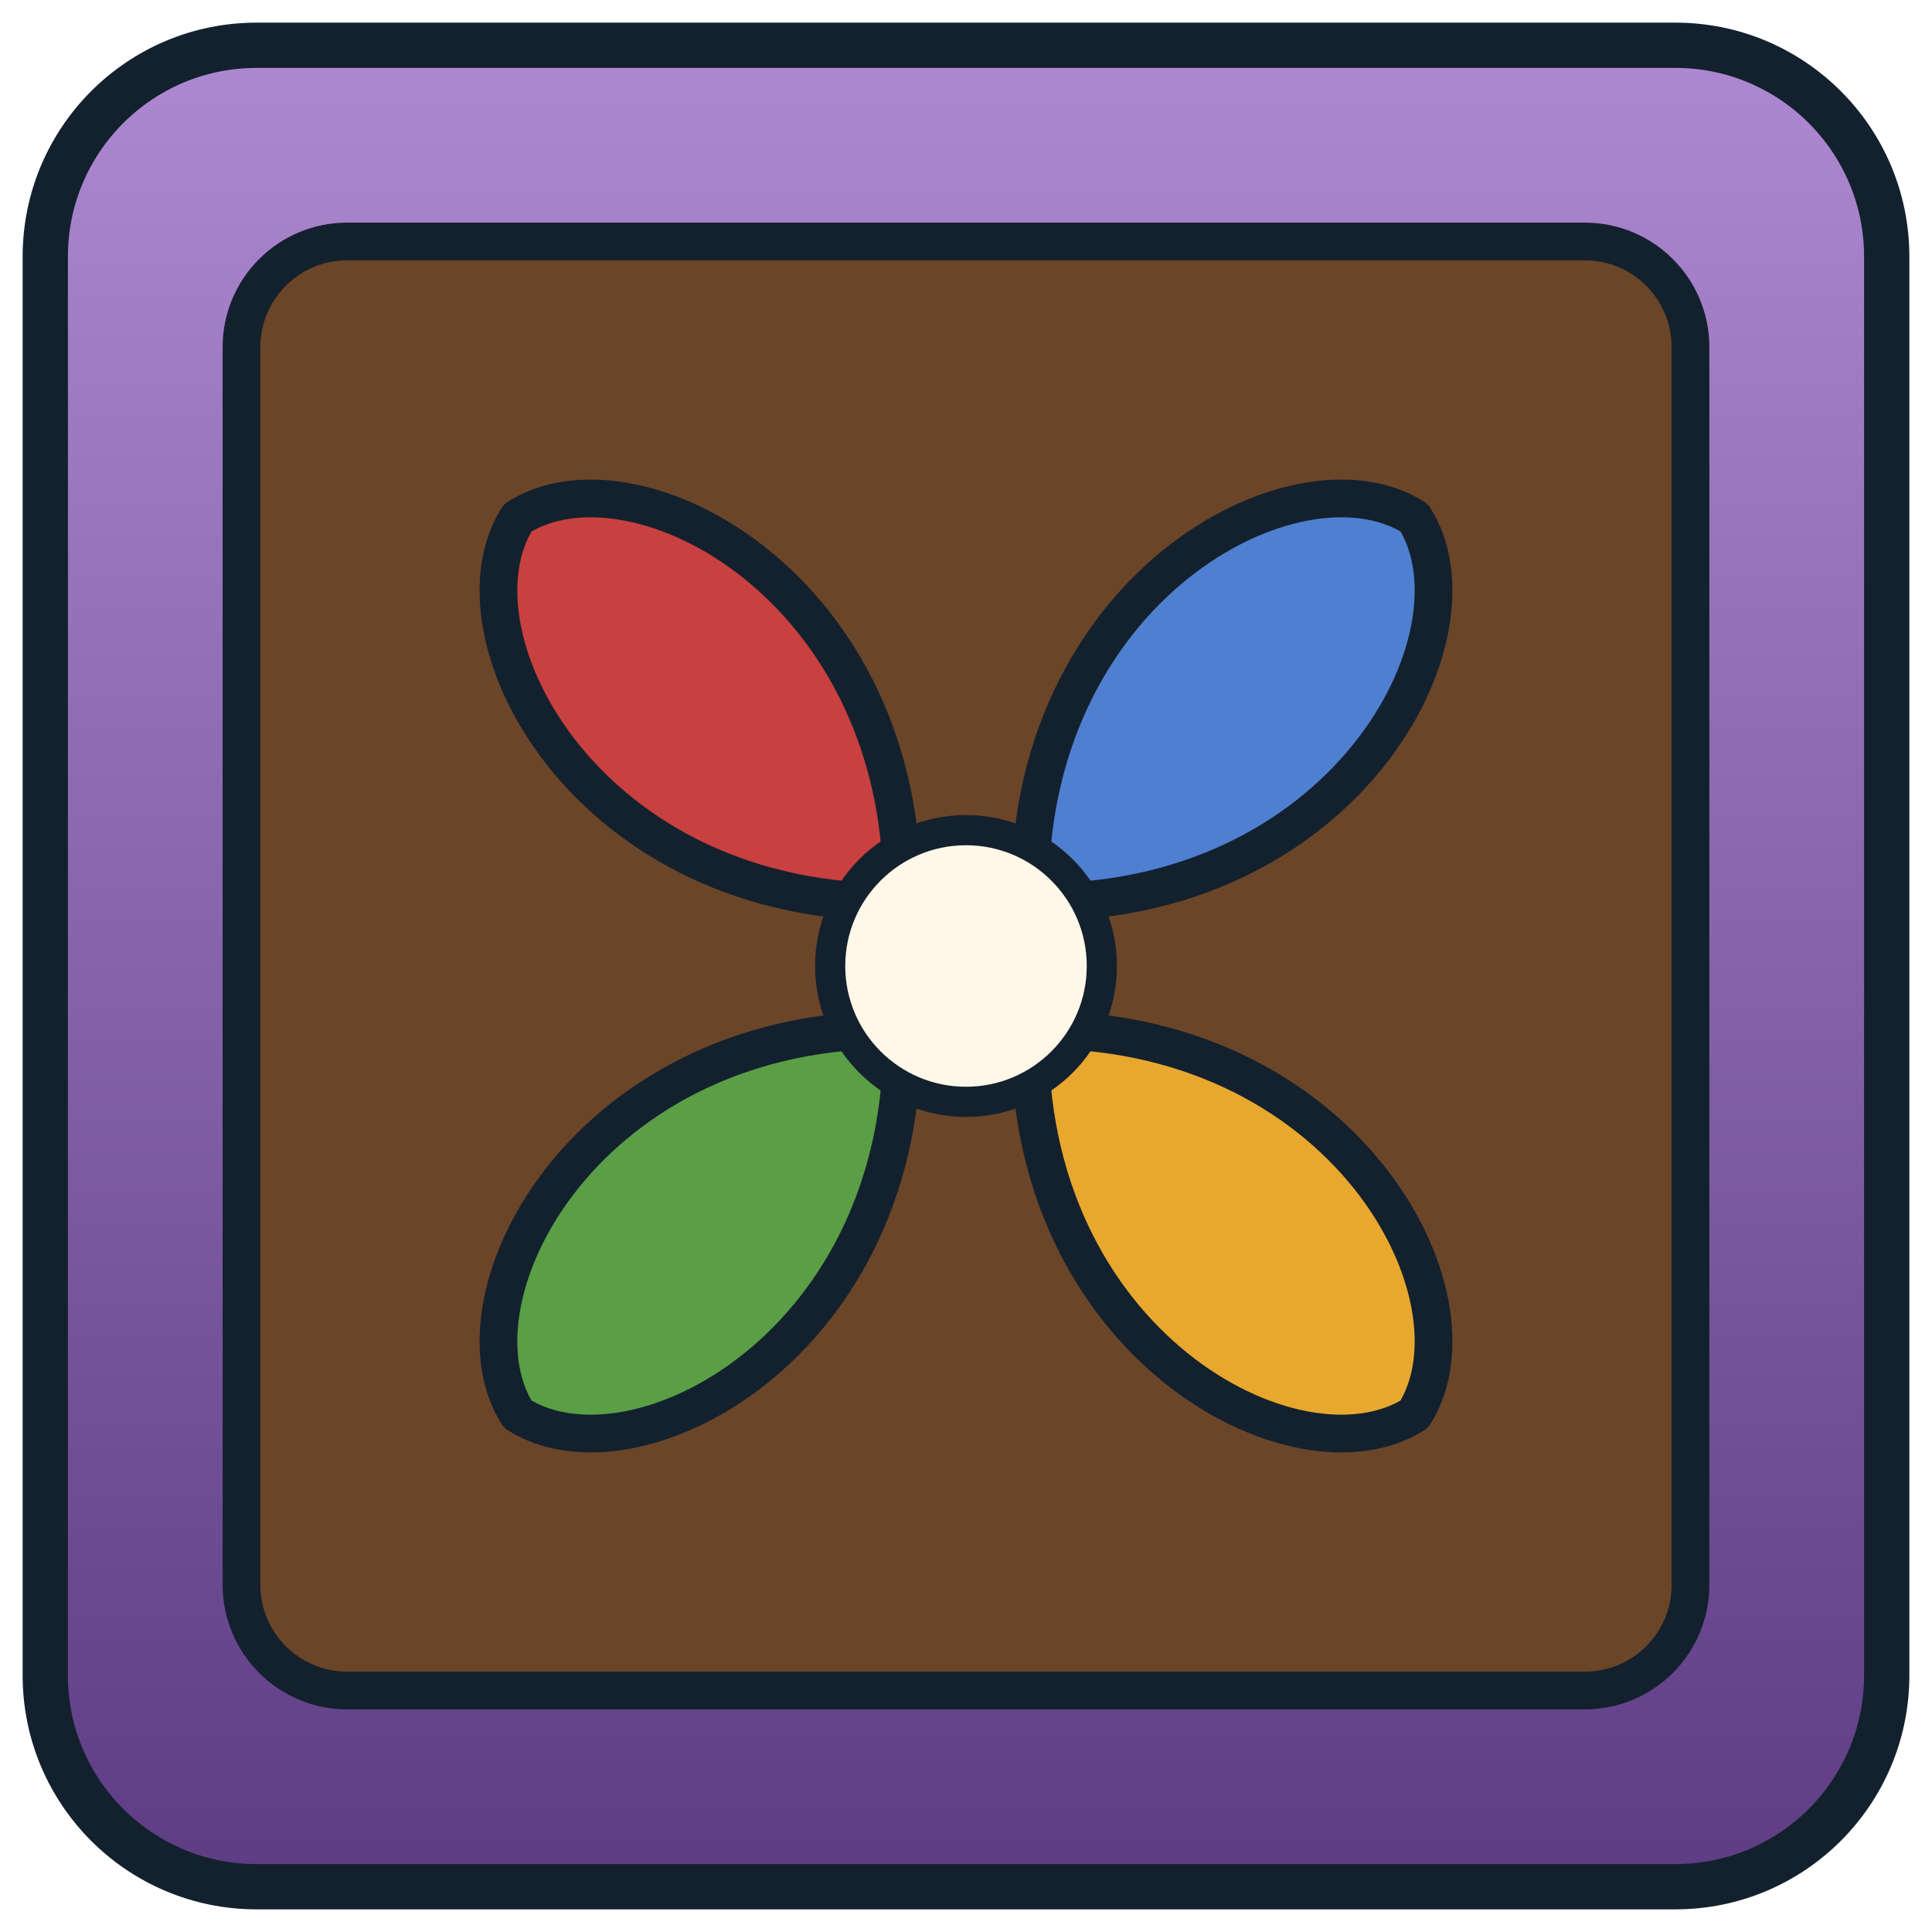
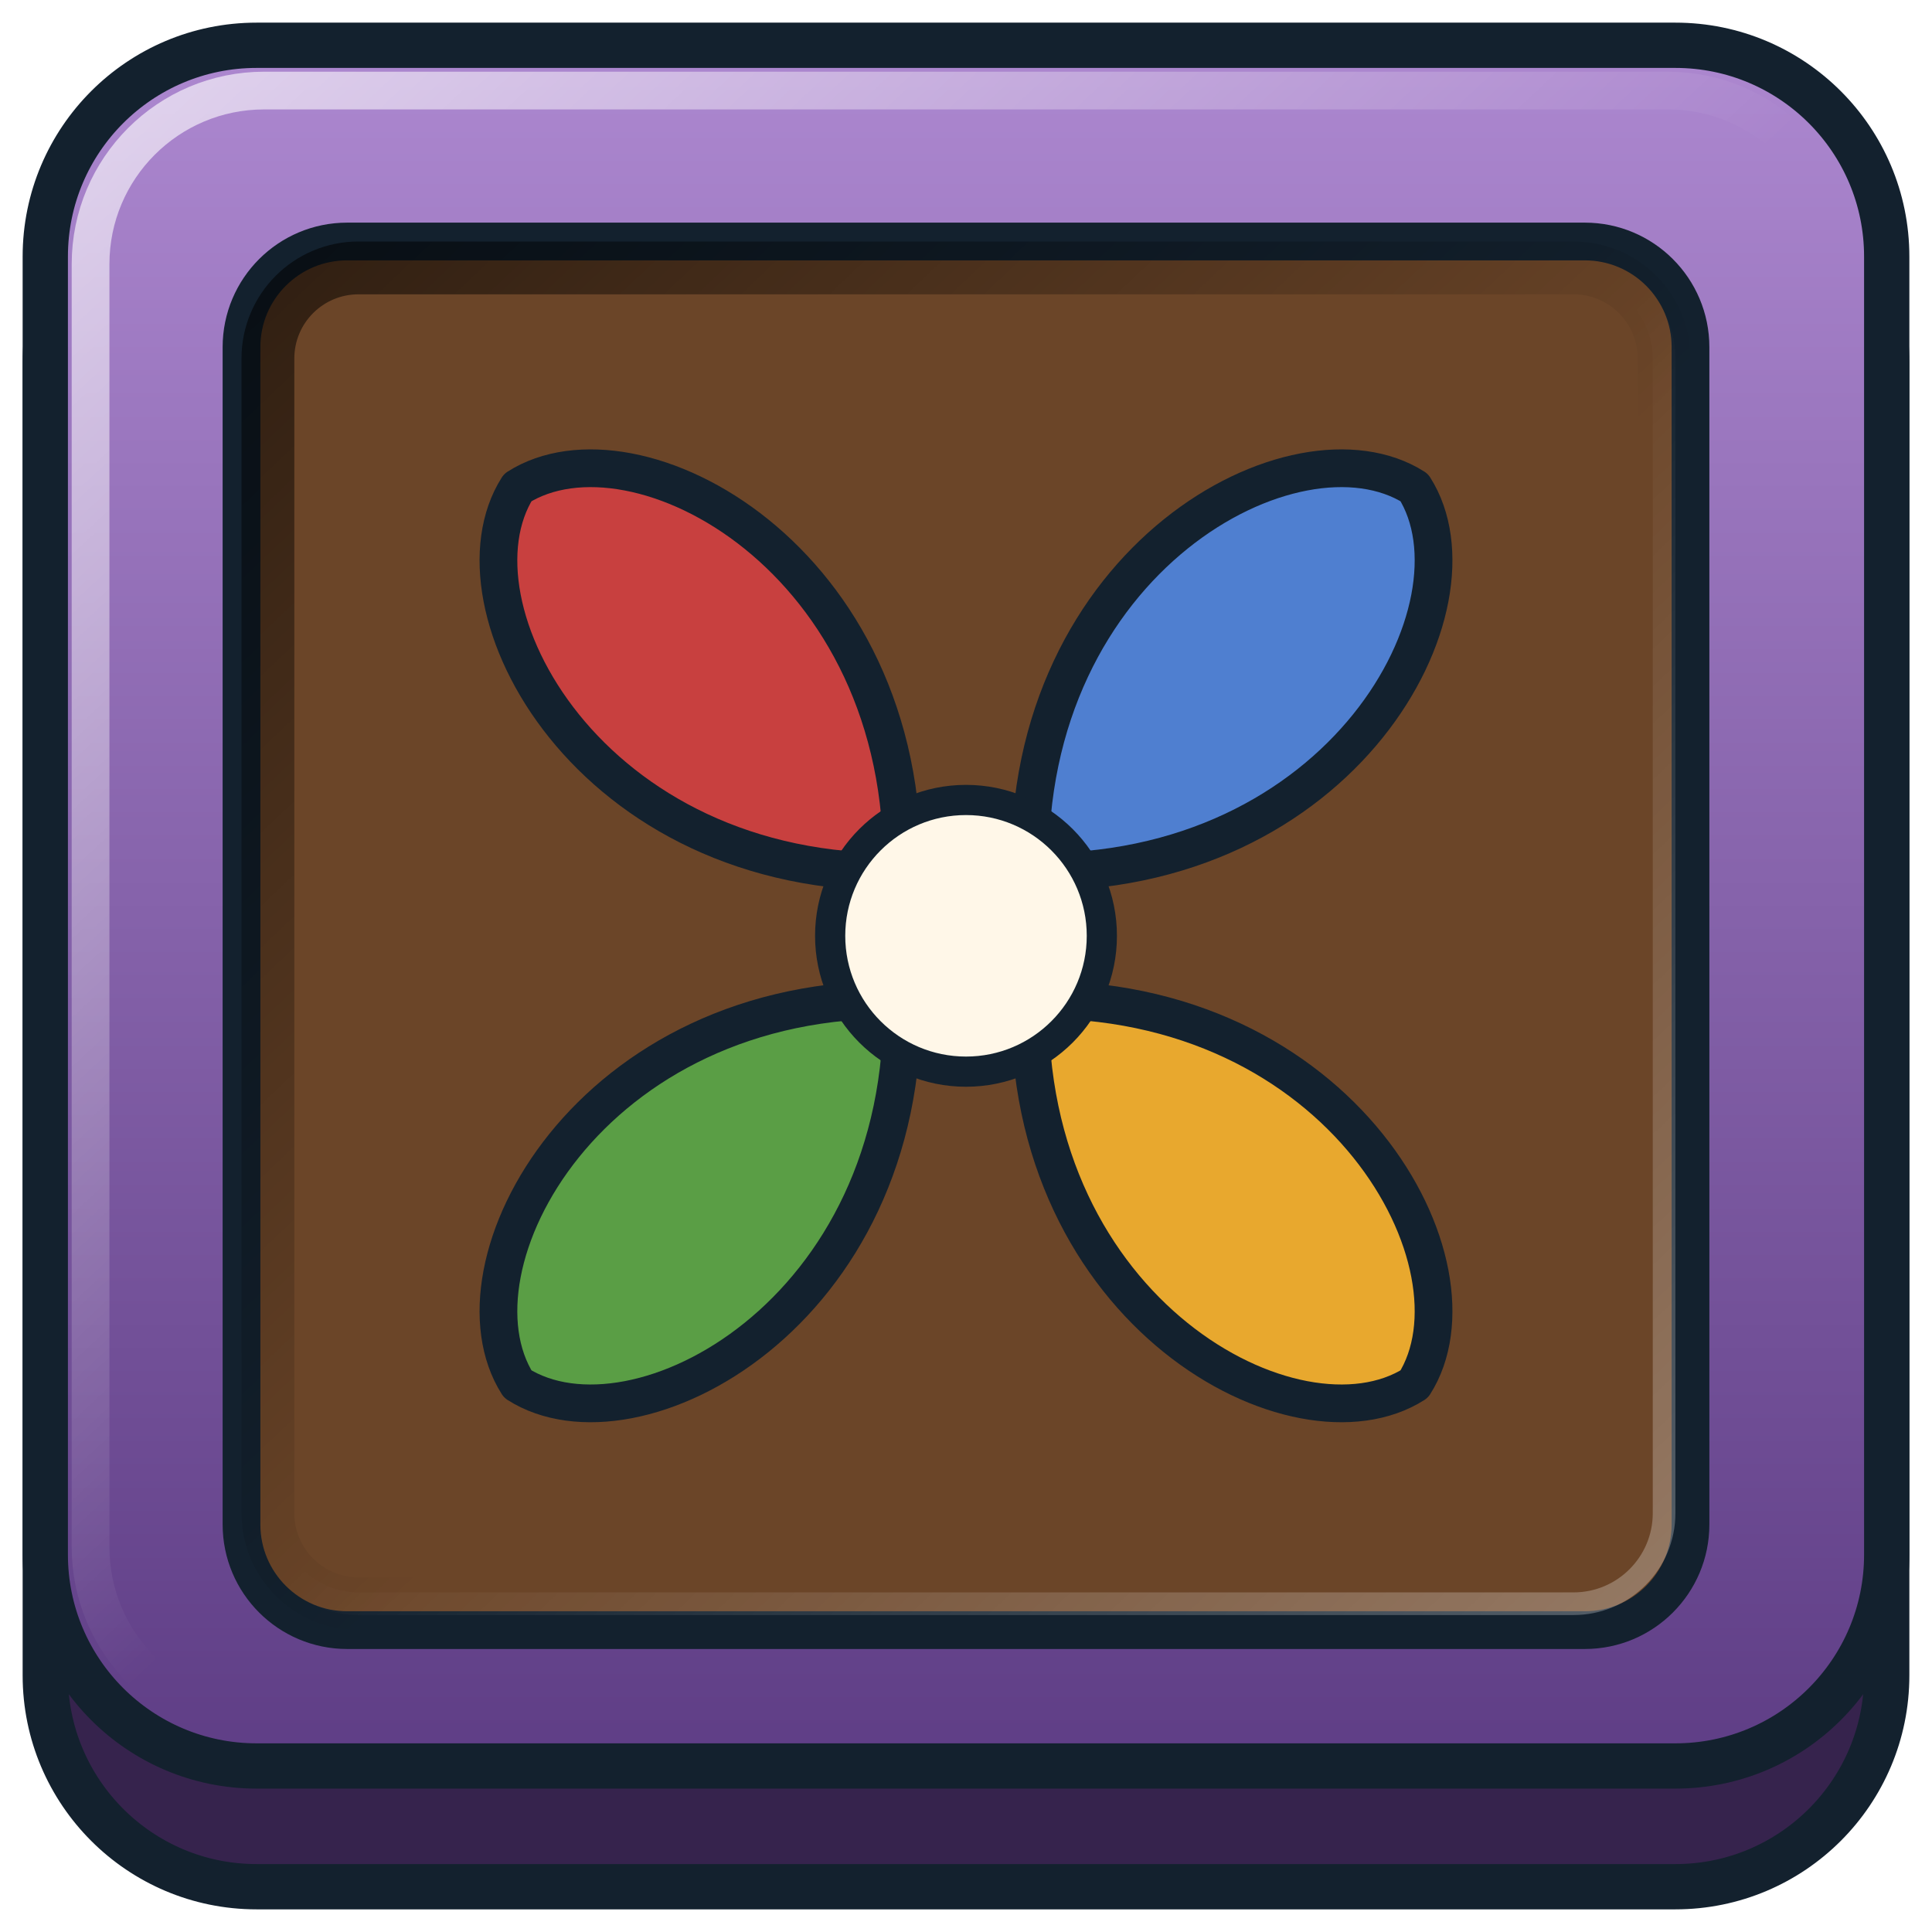
<svg xmlns="http://www.w3.org/2000/svg" viewBox="0 0 256 256" width="256" height="256">
  <defs>
    <linearGradient id="b" x1="0" y1="0" x2="0" y2="1">
      <stop offset="0" stop-color="#ad88d0" />
      <stop offset="1" stop-color="#5e3d85" />
    </linearGradient>
+     <linearGradient id="h" x1="0" y1="0" x2="1" y2="1">
+       <stop offset="0" stop-color="#ffffff" stop-opacity="0.65" />
+       <stop offset="0.5" stop-color="#ffffff" stop-opacity="0" />
+     </linearGradient>
+     <linearGradient id="s" x1="0" y1="0" x2="1" y2="1">
+       <stop offset="0" stop-color="#000000" stop-opacity="0.55" />
+       <stop offset="0.55" stop-color="#000000" stop-opacity="0" />
+     </linearGradient>
+     <linearGradient id="r" x1="0" y1="0" x2="1" y2="1">
+       <stop offset="0.5" stop-color="#ffffff" stop-opacity="0" />
+       <stop offset="1" stop-color="#ffffff" stop-opacity="0.28" />
+     </linearGradient>
    <clipPath id="c">
-       <rect x="32" y="32" width="192" height="192" rx="14" />
+       <rect x="32" y="32" width="192" height="184" rx="14" />
    </clipPath>
  </defs>
-   <rect x="6" y="6" width="244" height="244" rx="28" fill="url(#b)" stroke="#13212e" stroke-width="6" />
-   <rect x="32" y="32" width="192" height="192" rx="14" fill="#6b4528" stroke="#13212e" stroke-width="5" />
-   <g clip-path="url(#c)" stroke-linejoin="round" stroke-linecap="round">
-     <path d="M128 116 C98 87.2 110 48 128 44 C146 48 158 87.2 128 116 Z" transform="rotate(-45 128 128)" fill="#c8403f" stroke="#13212e" stroke-width="5" />
-     <path d="M128 116 C98 87.2 110 48 128 44 C146 48 158 87.2 128 116 Z" transform="rotate(45 128 128)" fill="#4f7fd0" stroke="#13212e" stroke-width="5" />
-     <path d="M128 116 C98 87.2 110 48 128 44 C146 48 158 87.2 128 116 Z" transform="rotate(135 128 128)" fill="#e8a82e" stroke="#13212e" stroke-width="5" />
-     <path d="M128 116 C98 87.2 110 48 128 44 C146 48 158 87.2 128 116 Z" transform="rotate(225 128 128)" fill="#5a9e45" stroke="#13212e" stroke-width="5" />
-     <circle cx="128" cy="128" r="18" fill="#fff7e8" stroke="#13212e" stroke-width="4" />
+   <rect x="6" y="20" width="244" height="230" rx="28" fill="#36234d" stroke="#13212e" stroke-width="6" />
+   <rect x="6" y="6" width="244" height="228" rx="28" fill="url(#b)" stroke="#13212e" stroke-width="6" />
+   <rect x="12" y="12" width="232" height="216" rx="23" fill="none" stroke="url(#h)" stroke-width="5" />
+   <rect x="32" y="32" width="192" height="184" rx="14" fill="#6b4528" stroke="#13212e" stroke-width="5" />
+   <rect x="35.5" y="35.5" width="185" height="177" rx="12" fill="none" stroke="url(#s)" stroke-width="7" />
+   <rect x="35.5" y="35.5" width="185" height="177" rx="12" fill="none" stroke="url(#r)" stroke-width="3" />
+   <g clip-path="url(#c)">
+     <g transform="translate(0,-4)" stroke-linejoin="round" stroke-linecap="round">
+       <path d="M128 116 C98 87.2 110 48 128 44 C146 48 158 87.2 128 116 Z" transform="rotate(-45 128 128)" fill="#c8403f" stroke="#13212e" stroke-width="5" />
+       <path d="M128 116 C98 87.2 110 48 128 44 C146 48 158 87.2 128 116 Z" transform="rotate(45 128 128)" fill="#4f7fd0" stroke="#13212e" stroke-width="5" />
+       <path d="M128 116 C98 87.2 110 48 128 44 C146 48 158 87.2 128 116 Z" transform="rotate(135 128 128)" fill="#e8a82e" stroke="#13212e" stroke-width="5" />
+       <path d="M128 116 C98 87.2 110 48 128 44 C146 48 158 87.2 128 116 Z" transform="rotate(225 128 128)" fill="#5a9e45" stroke="#13212e" stroke-width="5" />
+       <circle cx="128" cy="128" r="18" fill="#fff7e8" stroke="#13212e" stroke-width="4" />
+     </g>
  </g>
</svg>
